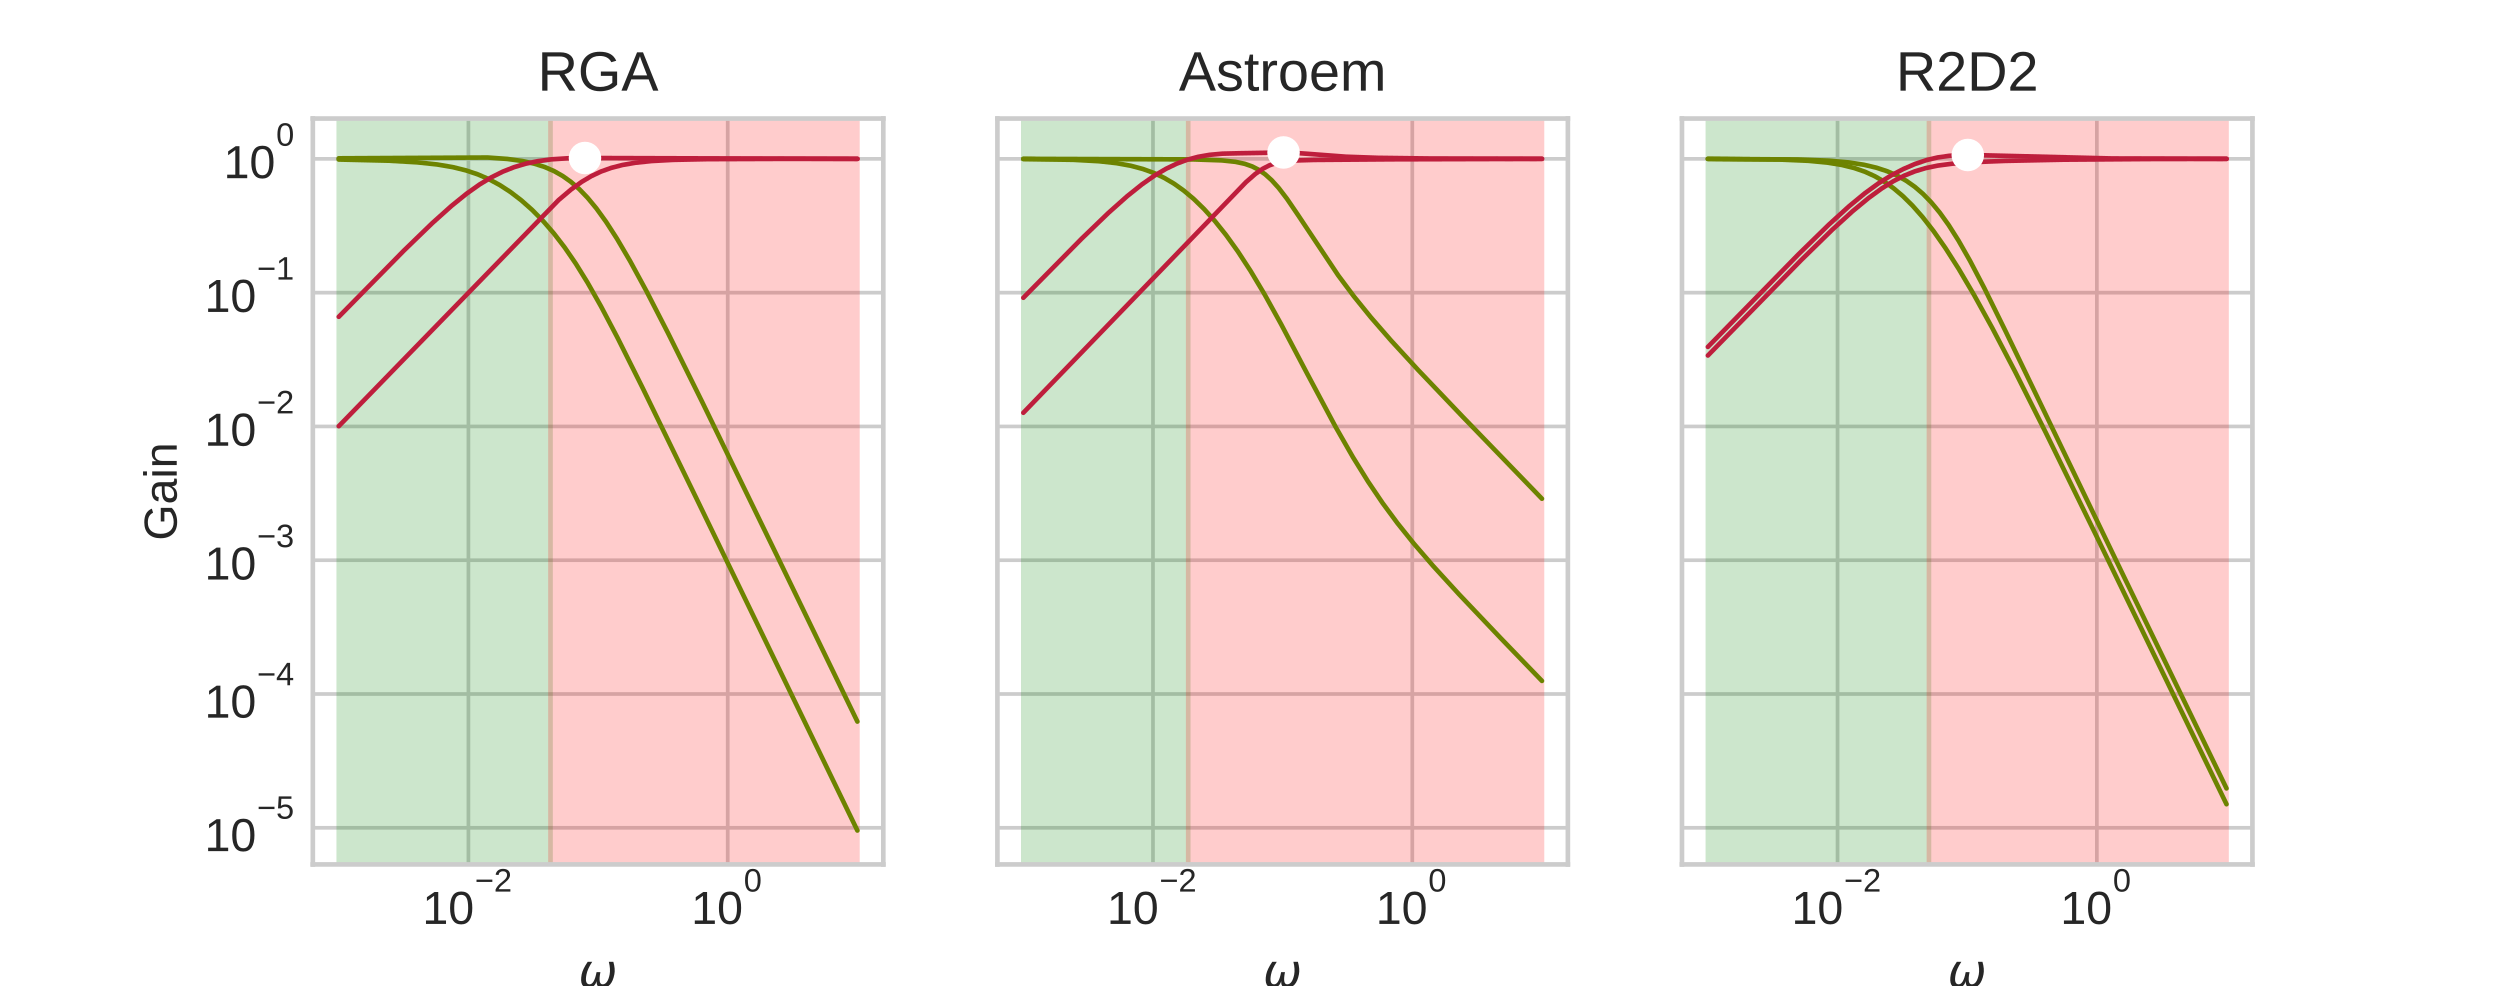
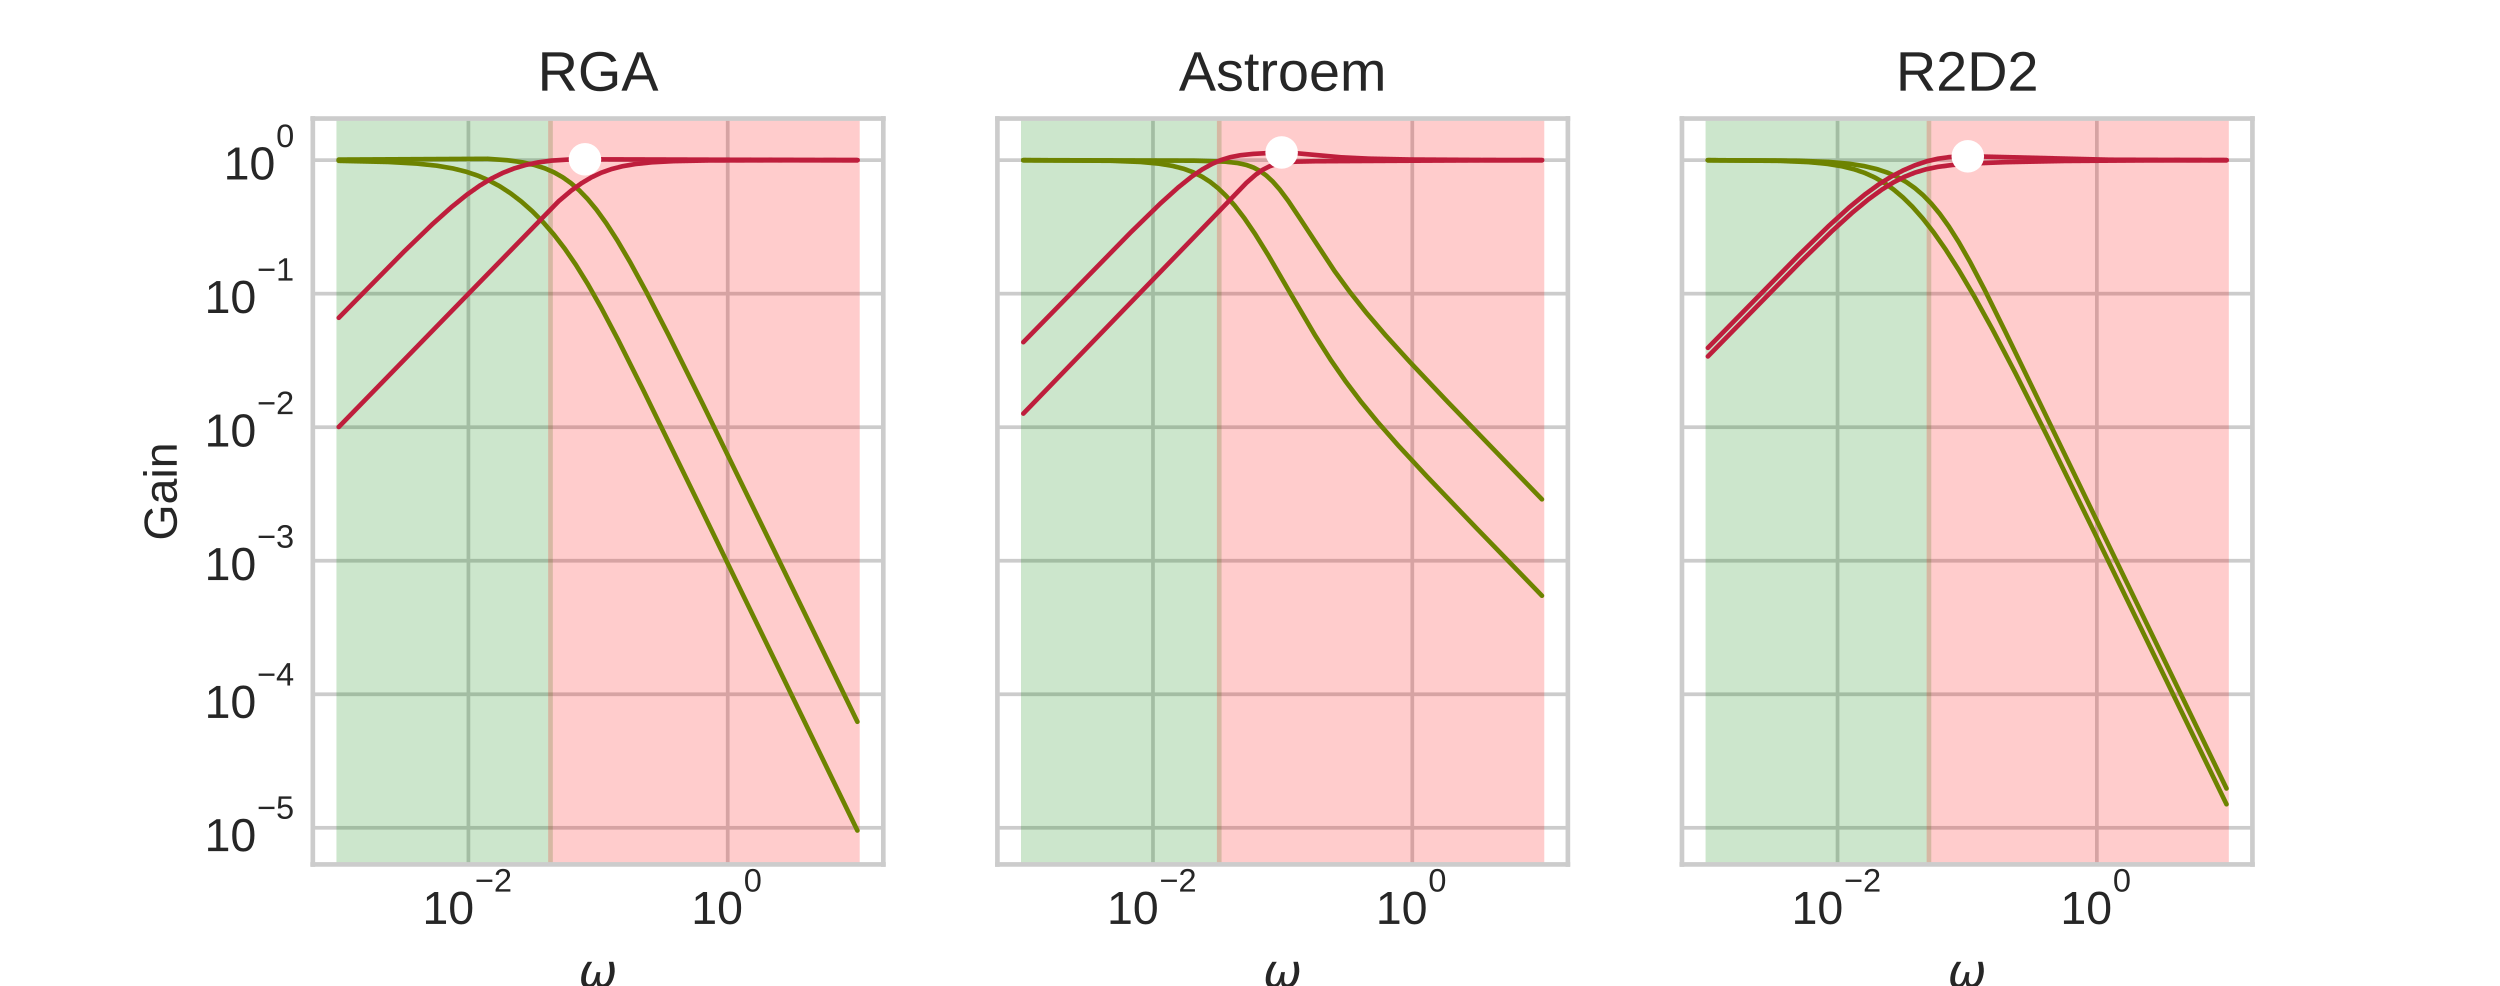
<svg xmlns="http://www.w3.org/2000/svg" xmlns:xlink="http://www.w3.org/1999/xlink" height="212pt" version="1.1" viewBox="0 0 538 212" width="538pt">
  <defs>
    <style type="text/css">
*{stroke-linecap:butt;stroke-linejoin:round;}
  </style>
  </defs>
  <g id="figure_1">
    <g id="patch_1">
      <path d="M 0 212.598  L 538.583 212.598  L 538.583 0  L 0 0  z " style="fill:#ffffff;" />
    </g>
    <g id="axes_1">
      <g id="patch_2">
        <path d="M 67.323 186.024  L 190.088 186.024  L 190.088 25.512  L 67.323 25.512  z " style="fill:#ffffff;" />
      </g>
      <g id="matplotlib.axis_1">
        <g id="xtick_1">
          <g id="line2d_1">
-             <path clip-path="url(#pa16ab7b405)" d="M 100.804 186.024  L 100.804 25.512  " style="fill:none;stroke:#cccccc;stroke-linecap:round;stroke-width:0.8;" />
+             <path clip-path="url(#p2abe4fe162)" d="M 100.804 186.024  L 100.804 25.512  " style="fill:none;stroke:#cccccc;stroke-linecap:round;stroke-width:0.8;" />
          </g>
          <g id="line2d_2" />
          <g id="text_1">
            <g style="fill:#262626;" transform="translate(90.90424 199.8361)">
              <text>
                <tspan style="font-family:Arial;font-size:10px;font-style:regular;font-weight:regular;" x="0 5.562" y="-0.999">10</tspan>
                <tspan style="font-family:Arial;font-size:7px;font-style:regular;font-weight:regular;" x="11.297 15.385" y="-7.969">−2</tspan>
              </text>
            </g>
          </g>
        </g>
        <g id="xtick_2">
          <g id="line2d_3">
-             <path clip-path="url(#pa16ab7b405)" d="M 156.607 186.024  L 156.607 25.512  " style="fill:none;stroke:#cccccc;stroke-linecap:round;stroke-width:0.8;" />
+             <path clip-path="url(#p2abe4fe162)" d="M 156.607 186.024  L 156.607 25.512  " style="fill:none;stroke:#cccccc;stroke-linecap:round;stroke-width:0.8;" />
          </g>
          <g id="line2d_4" />
          <g id="text_2">
            <g style="fill:#262626;" transform="translate(148.7566 199.8361)">
              <text>
                <tspan style="font-family:Arial;font-size:10px;font-style:regular;font-weight:regular;" x="0 5.562" y="-0.999">10</tspan>
                <tspan style="font-family:Arial;font-size:7px;font-style:regular;font-weight:regular;" x="11.297" y="-7.969">0</tspan>
              </text>
            </g>
          </g>
        </g>
        <g id="text_3">
          <g style="fill:#262626;" transform="translate(124.5054 212.9814)">
            <text>
              <tspan style="font-family:DejaVu Sans;font-size:10px;font-style:oblique;font-weight:oblique;" x="0" y="-0.531">ω</tspan>
            </text>
          </g>
        </g>
      </g>
      <g id="matplotlib.axis_2">
        <g id="ytick_1">
          <g id="line2d_5">
-             <path clip-path="url(#pa16ab7b405)" d="M 67.323 178.145  L 190.088 178.145  " style="fill:none;stroke:#cccccc;stroke-linecap:round;stroke-width:0.8;" />
+             <path clip-path="url(#p2abe4fe162)" d="M 67.323 178.146  L 190.088 178.146  " style="fill:none;stroke:#cccccc;stroke-linecap:round;stroke-width:0.8;" />
          </g>
          <g id="line2d_6" />
          <g id="text_4">
-             <g style="fill:#262626;" transform="translate(44.02284 183.2513)">
+             <g style="fill:#262626;" transform="translate(44.02284 183.2524)">
              <text>
                <tspan style="font-family:Arial;font-size:10px;font-style:regular;font-weight:regular;" x="0 5.562" y="-0.087">10</tspan>
                <tspan style="font-family:Arial;font-size:7px;font-style:regular;font-weight:regular;" x="11.297 15.385" y="-7.056">−5</tspan>
              </text>
            </g>
          </g>
        </g>
        <g id="ytick_2">
          <g id="line2d_7">
-             <path clip-path="url(#pa16ab7b405)" d="M 67.323 149.353  L 190.088 149.353  " style="fill:none;stroke:#cccccc;stroke-linecap:round;stroke-width:0.8;" />
+             <path clip-path="url(#p2abe4fe162)" d="M 67.323 149.41  L 190.088 149.41  " style="fill:none;stroke:#cccccc;stroke-linecap:round;stroke-width:0.8;" />
          </g>
          <g id="line2d_8" />
          <g id="text_5">
-             <g style="fill:#262626;" transform="translate(44.02284 154.4593)">
+             <g style="fill:#262626;" transform="translate(44.02284 154.5158)">
              <text>
                <tspan style="font-family:Arial;font-size:10px;font-style:regular;font-weight:regular;" x="0 5.562" y="-0.021">10</tspan>
                <tspan style="font-family:Arial;font-size:7px;font-style:regular;font-weight:regular;" x="11.297 15.385" y="-6.991">−4</tspan>
              </text>
            </g>
          </g>
        </g>
        <g id="ytick_3">
          <g id="line2d_9">
-             <path clip-path="url(#pa16ab7b405)" d="M 67.323 120.561  L 190.088 120.561  " style="fill:none;stroke:#cccccc;stroke-linecap:round;stroke-width:0.8;" />
+             <path clip-path="url(#p2abe4fe162)" d="M 67.323 120.673  L 190.088 120.673  " style="fill:none;stroke:#cccccc;stroke-linecap:round;stroke-width:0.8;" />
          </g>
          <g id="line2d_10" />
          <g id="text_6">
-             <g style="fill:#262626;" transform="translate(44.02284 125.7174)">
+             <g style="fill:#262626;" transform="translate(44.02284 125.8292)">
              <text>
                <tspan style="font-family:Arial;font-size:10px;font-style:regular;font-weight:regular;" x="0 5.562" y="-0.999">10</tspan>
                <tspan style="font-family:Arial;font-size:7px;font-style:regular;font-weight:regular;" x="11.297 15.385" y="-7.969">−3</tspan>
              </text>
            </g>
          </g>
        </g>
        <g id="ytick_4">
          <g id="line2d_11">
-             <path clip-path="url(#pa16ab7b405)" d="M 67.323 91.769  L 190.088 91.769  " style="fill:none;stroke:#cccccc;stroke-linecap:round;stroke-width:0.8;" />
+             <path clip-path="url(#p2abe4fe162)" d="M 67.323 91.936  L 190.088 91.936  " style="fill:none;stroke:#cccccc;stroke-linecap:round;stroke-width:0.8;" />
          </g>
          <g id="line2d_12" />
          <g id="text_7">
-             <g style="fill:#262626;" transform="translate(44.02284 96.92543)">
+             <g style="fill:#262626;" transform="translate(44.02284 97.09266)">
              <text>
                <tspan style="font-family:Arial;font-size:10px;font-style:regular;font-weight:regular;" x="0 5.562" y="-0.999">10</tspan>
                <tspan style="font-family:Arial;font-size:7px;font-style:regular;font-weight:regular;" x="11.297 15.385" y="-7.969">−2</tspan>
              </text>
            </g>
          </g>
        </g>
        <g id="ytick_5">
          <g id="line2d_13">
-             <path clip-path="url(#pa16ab7b405)" d="M 67.323 62.977  L 190.088 62.977  " style="fill:none;stroke:#cccccc;stroke-linecap:round;stroke-width:0.8;" />
+             <path clip-path="url(#p2abe4fe162)" d="M 67.323 63.2  L 190.088 63.2  " style="fill:none;stroke:#cccccc;stroke-linecap:round;stroke-width:0.8;" />
          </g>
          <g id="line2d_14" />
          <g id="text_8">
-             <g style="fill:#262626;" transform="translate(44.02284 68.13348)">
+             <g style="fill:#262626;" transform="translate(44.02284 68.35609)">
              <text>
                <tspan style="font-family:Arial;font-size:10px;font-style:regular;font-weight:regular;" x="0 5.562" y="-0.999">10</tspan>
                <tspan style="font-family:Arial;font-size:7px;font-style:regular;font-weight:regular;" x="11.297 15.385" y="-7.969">−1</tspan>
              </text>
            </g>
          </g>
        </g>
        <g id="ytick_6">
          <g id="line2d_15">
-             <path clip-path="url(#pa16ab7b405)" d="M 67.323 34.185  L 190.088 34.185  " style="fill:none;stroke:#cccccc;stroke-linecap:round;stroke-width:0.8;" />
+             <path clip-path="url(#p2abe4fe162)" d="M 67.323 34.463  L 190.088 34.463  " style="fill:none;stroke:#cccccc;stroke-linecap:round;stroke-width:0.8;" />
          </g>
          <g id="line2d_16" />
          <g id="text_9">
-             <g style="fill:#262626;" transform="translate(48.12284 39.34154)">
+             <g style="fill:#262626;" transform="translate(48.12284 39.61952)">
              <text>
                <tspan style="font-family:Arial;font-size:10px;font-style:regular;font-weight:regular;" x="0 5.562" y="-0.999">10</tspan>
                <tspan style="font-family:Arial;font-size:7px;font-style:regular;font-weight:regular;" x="11.297" y="-7.969">0</tspan>
              </text>
            </g>
          </g>
        </g>
        <g id="ytick_7">
          <g id="line2d_17" />
        </g>
        <g id="ytick_8">
          <g id="line2d_18" />
        </g>
        <g id="ytick_9">
          <g id="line2d_19" />
        </g>
        <g id="ytick_10">
          <g id="line2d_20" />
        </g>
        <g id="ytick_11">
          <g id="line2d_21" />
        </g>
        <g id="ytick_12">
          <g id="line2d_22" />
        </g>
        <g id="ytick_13">
          <g id="line2d_23" />
        </g>
        <g id="ytick_14">
          <g id="line2d_24" />
        </g>
        <g id="ytick_15">
          <g id="line2d_25" />
        </g>
        <g id="ytick_16">
          <g id="line2d_26" />
        </g>
        <g id="ytick_17">
          <g id="line2d_27" />
        </g>
        <g id="ytick_18">
          <g id="line2d_28" />
        </g>
        <g id="ytick_19">
          <g id="line2d_29" />
        </g>
        <g id="ytick_20">
          <g id="line2d_30" />
        </g>
        <g id="ytick_21">
          <g id="line2d_31" />
        </g>
        <g id="ytick_22">
          <g id="line2d_32" />
        </g>
        <g id="ytick_23">
          <g id="line2d_33" />
        </g>
        <g id="ytick_24">
          <g id="line2d_34" />
        </g>
        <g id="ytick_25">
          <g id="line2d_35" />
        </g>
        <g id="ytick_26">
          <g id="line2d_36" />
        </g>
        <g id="ytick_27">
          <g id="line2d_37" />
        </g>
        <g id="ytick_28">
          <g id="line2d_38" />
        </g>
        <g id="ytick_29">
          <g id="line2d_39" />
        </g>
        <g id="ytick_30">
          <g id="line2d_40" />
        </g>
        <g id="ytick_31">
          <g id="line2d_41" />
        </g>
        <g id="ytick_32">
          <g id="line2d_42" />
        </g>
        <g id="ytick_33">
          <g id="line2d_43" />
        </g>
        <g id="ytick_34">
          <g id="line2d_44" />
        </g>
        <g id="ytick_35">
          <g id="line2d_45" />
        </g>
        <g id="ytick_36">
          <g id="line2d_46" />
        </g>
        <g id="ytick_37">
          <g id="line2d_47" />
        </g>
        <g id="ytick_38">
          <g id="line2d_48" />
        </g>
        <g id="ytick_39">
          <g id="line2d_49" />
        </g>
        <g id="ytick_40">
          <g id="line2d_50" />
        </g>
        <g id="ytick_41">
          <g id="line2d_51" />
        </g>
        <g id="ytick_42">
          <g id="line2d_52" />
        </g>
        <g id="ytick_43">
          <g id="line2d_53" />
        </g>
        <g id="ytick_44">
          <g id="line2d_54" />
        </g>
        <g id="ytick_45">
          <g id="line2d_55" />
        </g>
        <g id="ytick_46">
          <g id="line2d_56" />
        </g>
        <g id="ytick_47">
          <g id="line2d_57" />
        </g>
        <g id="ytick_48">
          <g id="line2d_58" />
        </g>
        <g id="ytick_49">
          <g id="line2d_59" />
        </g>
        <g id="ytick_50">
          <g id="line2d_60" />
        </g>
        <g id="ytick_51">
          <g id="line2d_61" />
        </g>
        <g id="text_10">
          <text style="fill:#262626;font-family:Arial;font-size:10px;font-style:normal;font-weight:400;text-anchor:middle;" transform="rotate(-90, 38.03534, 105.7677)" x="38.035" y="105.768">Gain</text>
        </g>
      </g>
      <g id="patch_3">
-         <path clip-path="url(#pa16ab7b405)" d="M 72.903 186.024  L 72.903 25.512  L 118.465 25.512  L 118.465 186.024  z " style="fill:#008000;opacity:0.2;stroke:#008000;stroke-linejoin:miter;" />
+         <path clip-path="url(#p2abe4fe162)" d="M 72.903 186.024  L 72.903 25.512  L 118.465 25.512  L 118.465 186.024  z " style="fill:#008000;opacity:0.2;stroke:#008000;stroke-linejoin:miter;" />
      </g>
      <g id="patch_4">
-         <path clip-path="url(#pa16ab7b405)" d="M 118.465 186.024  L 118.465 25.512  L 184.508 25.512  L 184.508 186.024  z " style="fill:#ff0000;opacity:0.2;stroke:#ff0000;stroke-linejoin:miter;" />
+         <path clip-path="url(#p2abe4fe162)" d="M 118.465 186.024  L 118.465 25.512  L 184.508 25.512  L 184.508 186.024  z " style="fill:#ff0000;opacity:0.2;stroke:#ff0000;stroke-linejoin:miter;" />
      </g>
      <g id="line2d_62">
-         <path clip-path="url(#pa16ab7b405)" d="M 72.903 34.068  L 104.959 33.899  L 109.178 34.203  L 112.393 34.649  L 115.005 35.23  L 117.248 35.952  L 119.246 36.827  L 121.099 37.88  L 122.873 39.145  L 124.637 40.679  L 126.445 42.555  L 128.354 44.865  L 130.43 47.737  L 132.785 51.389  L 135.575 56.145  L 139.058 62.544  L 143.779 71.718  L 151.123 86.528  L 167.062 119.284  L 184.508 155.279  L 184.508 155.279  " style="fill:none;stroke:#6d8300;stroke-linecap:round;" />
+         <path clip-path="url(#p2abe4fe162)" d="M 72.903 34.346  L 104.97 34.178  L 109.189 34.482  L 112.404 34.928  L 115.016 35.509  L 117.259 36.231  L 119.257 37.105  L 121.11 38.158  L 122.885 39.422  L 124.648 40.955  L 126.456 42.829  L 128.365 45.137  L 130.452 48.022  L 132.818 51.688  L 135.62 56.46  L 139.125 62.894  L 143.868 72.1  L 151.28 87.023  L 167.52 120.341  L 184.508 155.324  L 184.508 155.324  " style="fill:none;stroke:#6d8300;stroke-linecap:round;" />
      </g>
      <g id="line2d_63">
-         <path clip-path="url(#pa16ab7b405)" d="M 72.903 34.329  L 83.54 34.578  L 89.724 34.932  L 94.054 35.392  L 97.436 35.968  L 100.294 36.676  L 102.85 37.536  L 105.238 38.574  L 107.549 39.822  L 109.848 41.317  L 112.181 43.103  L 114.536 45.19  L 116.88 47.567  L 119.201 50.241  L 121.523 53.258  L 123.9 56.719  L 126.445 60.827  L 129.336 65.933  L 132.93 72.759  L 138.198 83.291  L 149.851 107.213  L 184.508 178.728  L 184.508 178.728  " style="fill:none;stroke:#6d8300;stroke-linecap:round;" />
+         <path clip-path="url(#p2abe4fe162)" d="M 72.903 34.607  L 83.551 34.856  L 89.735 35.209  L 94.065 35.669  L 97.459 36.247  L 100.316 36.956  L 102.872 37.816  L 105.261 38.855  L 107.571 40.102  L 109.881 41.605  L 112.214 43.392  L 114.569 45.479  L 116.913 47.856  L 119.235 50.529  L 121.556 53.545  L 123.945 57.022  L 126.501 61.148  L 129.403 66.273  L 133.019 73.137  L 138.355 83.792  L 150.331 108.338  L 184.508 178.728  L 184.508 178.728  " style="fill:none;stroke:#6d8300;stroke-linecap:round;" />
      </g>
      <g id="line2d_64">
-         <path clip-path="url(#pa16ab7b405)" d="M 72.903 68.174  L 86.944 53.899  L 93.016 48.024  L 97.157 44.311  L 100.428 41.668  L 103.229 39.682  L 105.774 38.145  L 108.207 36.932  L 110.618 35.979  L 113.107 35.235  L 115.764 34.676  L 118.71 34.286  L 122.148 34.064  L 126.747 34.006  L 184.508 34.185  L 184.508 34.185  " style="fill:none;stroke:#be1e3c;stroke-linecap:round;" />
+         <path clip-path="url(#p2abe4fe162)" d="M 72.903 68.387  L 86.956 54.128  L 93.027 48.265  L 97.168 44.56  L 100.439 41.923  L 103.24 39.942  L 105.785 38.409  L 108.218 37.2  L 110.629 36.25  L 113.118 35.508  L 115.786 34.949  L 118.744 34.561  L 122.193 34.34  L 126.825 34.285  L 183.615 34.463  L 184.508 34.463  L 184.508 34.463  " style="fill:none;stroke:#be1e3c;stroke-linecap:round;" />
      </g>
      <g id="line2d_65">
-         <path clip-path="url(#pa16ab7b405)" d="M 72.903 91.715  L 120.217 43.045  L 122.885 40.788  L 125.162 39.145  L 127.271 37.891  L 129.358 36.907  L 131.546 36.124  L 133.946 35.505  L 136.736 35.022  L 140.196 34.658  L 144.884 34.403  L 152.228 34.25  L 168.279 34.19  L 184.508 34.186  L 184.508 34.186  " style="fill:none;stroke:#be1e3c;stroke-linecap:round;" />
+         <path clip-path="url(#p2abe4fe162)" d="M 72.903 91.882  L 120.217 43.306  L 122.885 41.053  L 125.162 39.413  L 127.282 38.156  L 129.381 37.171  L 131.568 36.392  L 133.979 35.774  L 136.781 35.292  L 140.263 34.93  L 144.985 34.677  L 152.407 34.526  L 168.815 34.468  L 184.508 34.464  L 184.508 34.464  " style="fill:none;stroke:#be1e3c;stroke-linecap:round;" />
      </g>
      <g id="line2d_66">
-         <path clip-path="url(#pa16ab7b405)" d="M 125.887 34.004  " style="fill:none;stroke:#ffffff;stroke-linecap:round;stroke-width:1.5;" />
+         <path clip-path="url(#p2abe4fe162)" d="M 125.887 34.282  " style="fill:none;stroke:#ffffff;stroke-linecap:round;stroke-width:1.5;" />
        <defs>
-           <path d="M 0 3  C 0.796 3 1.559 2.684 2.121 2.121  C 2.684 1.559 3 0.796 3 0  C 3 -0.796 2.684 -1.559 2.121 -2.121  C 1.559 -2.684 0.796 -3 0 -3  C -0.796 -3 -1.559 -2.684 -2.121 -2.121  C -2.684 -1.559 -3 -0.796 -3 0  C -3 0.796 -2.684 1.559 -2.121 2.121  C -1.559 2.684 -0.796 3 0 3  z " id="mffe2acaad6" style="stroke:#ffffff;" />
+           <path d="M 0 3  C 0.796 3 1.559 2.684 2.121 2.121  C 2.684 1.559 3 0.796 3 0  C 3 -0.796 2.684 -1.559 2.121 -2.121  C 1.559 -2.684 0.796 -3 0 -3  C -0.796 -3 -1.559 -2.684 -2.121 -2.121  C -2.684 -1.559 -3 -0.796 -3 0  C -3 0.796 -2.684 1.559 -2.121 2.121  C -1.559 2.684 -0.796 3 0 3  z " id="m78cb86e662" style="stroke:#ffffff;" />
        </defs>
-         <g clip-path="url(#pa16ab7b405)">
-           <use style="fill:#ffffff;stroke:#ffffff;" x="125.887" xlink:href="#mffe2acaad6" y="34.004" />
+         <g clip-path="url(#p2abe4fe162)">
+           <use style="fill:#ffffff;stroke:#ffffff;" x="125.887" xlink:href="#m78cb86e662" y="34.282" />
        </g>
      </g>
      <g id="patch_5">
        <path d="M 67.323 186.024  L 67.323 25.512  " style="fill:none;stroke:#cccccc;stroke-linecap:square;stroke-linejoin:miter;" />
      </g>
      <g id="patch_6">
        <path d="M 190.088 186.024  L 190.088 25.512  " style="fill:none;stroke:#cccccc;stroke-linecap:square;stroke-linejoin:miter;" />
      </g>
      <g id="patch_7">
        <path d="M 67.323 186.024  L 190.088 186.024  " style="fill:none;stroke:#cccccc;stroke-linecap:square;stroke-linejoin:miter;" />
      </g>
      <g id="patch_8">
        <path d="M 67.323 25.512  L 190.088 25.512  " style="fill:none;stroke:#cccccc;stroke-linecap:square;stroke-linejoin:miter;" />
      </g>
      <g id="text_11">
        <text style="fill:#262626;font-family:Arial;font-size:12px;font-style:normal;font-weight:400;text-anchor:middle;" transform="rotate(-0, 128.7054, 19.51181)" x="128.705" y="19.512">RGA</text>
      </g>
    </g>
    <g id="axes_2">
      <g id="patch_9">
        <path d="M 214.641 186.024  L 337.406 186.024  L 337.406 25.512  L 214.641 25.512  z " style="fill:#ffffff;" />
      </g>
      <g id="matplotlib.axis_3">
        <g id="xtick_3">
          <g id="line2d_67">
-             <path clip-path="url(#p2a6252d372)" d="M 248.122 186.024  L 248.122 25.512  " style="fill:none;stroke:#cccccc;stroke-linecap:round;stroke-width:0.8;" />
+             <path clip-path="url(#pefb1232a87)" d="M 248.122 186.024  L 248.122 25.512  " style="fill:none;stroke:#cccccc;stroke-linecap:round;stroke-width:0.8;" />
          </g>
          <g id="line2d_68" />
          <g id="text_12">
            <g style="fill:#262626;" transform="translate(238.2224 199.8361)">
              <text>
                <tspan style="font-family:Arial;font-size:10px;font-style:regular;font-weight:regular;" x="0 5.562" y="-0.999">10</tspan>
                <tspan style="font-family:Arial;font-size:7px;font-style:regular;font-weight:regular;" x="11.297 15.385" y="-7.969">−2</tspan>
              </text>
            </g>
          </g>
        </g>
        <g id="xtick_4">
          <g id="line2d_69">
-             <path clip-path="url(#p2a6252d372)" d="M 303.925 186.024  L 303.925 25.512  " style="fill:none;stroke:#cccccc;stroke-linecap:round;stroke-width:0.8;" />
+             <path clip-path="url(#pefb1232a87)" d="M 303.925 186.024  L 303.925 25.512  " style="fill:none;stroke:#cccccc;stroke-linecap:round;stroke-width:0.8;" />
          </g>
          <g id="line2d_70" />
          <g id="text_13">
            <g style="fill:#262626;" transform="translate(296.0748 199.8361)">
              <text>
                <tspan style="font-family:Arial;font-size:10px;font-style:regular;font-weight:regular;" x="0 5.562" y="-0.999">10</tspan>
                <tspan style="font-family:Arial;font-size:7px;font-style:regular;font-weight:regular;" x="11.297" y="-7.969">0</tspan>
              </text>
            </g>
          </g>
        </g>
        <g id="text_14">
          <g style="fill:#262626;" transform="translate(271.8236 212.9814)">
            <text>
              <tspan style="font-family:DejaVu Sans;font-size:10px;font-style:oblique;font-weight:oblique;" x="0" y="-0.531">ω</tspan>
            </text>
          </g>
        </g>
      </g>
      <g id="matplotlib.axis_4">
        <g id="ytick_52">
          <g id="line2d_71">
-             <path clip-path="url(#p2a6252d372)" d="M 214.641 178.145  L 337.406 178.145  " style="fill:none;stroke:#cccccc;stroke-linecap:round;stroke-width:0.8;" />
+             <path clip-path="url(#pefb1232a87)" d="M 214.641 178.146  L 337.406 178.146  " style="fill:none;stroke:#cccccc;stroke-linecap:round;stroke-width:0.8;" />
          </g>
          <g id="line2d_72" />
        </g>
        <g id="ytick_53">
          <g id="line2d_73">
-             <path clip-path="url(#p2a6252d372)" d="M 214.641 149.353  L 337.406 149.353  " style="fill:none;stroke:#cccccc;stroke-linecap:round;stroke-width:0.8;" />
+             <path clip-path="url(#pefb1232a87)" d="M 214.641 149.41  L 337.406 149.41  " style="fill:none;stroke:#cccccc;stroke-linecap:round;stroke-width:0.8;" />
          </g>
          <g id="line2d_74" />
        </g>
        <g id="ytick_54">
          <g id="line2d_75">
-             <path clip-path="url(#p2a6252d372)" d="M 214.641 120.561  L 337.406 120.561  " style="fill:none;stroke:#cccccc;stroke-linecap:round;stroke-width:0.8;" />
+             <path clip-path="url(#pefb1232a87)" d="M 214.641 120.673  L 337.406 120.673  " style="fill:none;stroke:#cccccc;stroke-linecap:round;stroke-width:0.8;" />
          </g>
          <g id="line2d_76" />
        </g>
        <g id="ytick_55">
          <g id="line2d_77">
-             <path clip-path="url(#p2a6252d372)" d="M 214.641 91.769  L 337.406 91.769  " style="fill:none;stroke:#cccccc;stroke-linecap:round;stroke-width:0.8;" />
+             <path clip-path="url(#pefb1232a87)" d="M 214.641 91.936  L 337.406 91.936  " style="fill:none;stroke:#cccccc;stroke-linecap:round;stroke-width:0.8;" />
          </g>
          <g id="line2d_78" />
        </g>
        <g id="ytick_56">
          <g id="line2d_79">
-             <path clip-path="url(#p2a6252d372)" d="M 214.641 62.977  L 337.406 62.977  " style="fill:none;stroke:#cccccc;stroke-linecap:round;stroke-width:0.8;" />
+             <path clip-path="url(#pefb1232a87)" d="M 214.641 63.2  L 337.406 63.2  " style="fill:none;stroke:#cccccc;stroke-linecap:round;stroke-width:0.8;" />
          </g>
          <g id="line2d_80" />
        </g>
        <g id="ytick_57">
          <g id="line2d_81">
-             <path clip-path="url(#p2a6252d372)" d="M 214.641 34.185  L 337.406 34.185  " style="fill:none;stroke:#cccccc;stroke-linecap:round;stroke-width:0.8;" />
+             <path clip-path="url(#pefb1232a87)" d="M 214.641 34.463  L 337.406 34.463  " style="fill:none;stroke:#cccccc;stroke-linecap:round;stroke-width:0.8;" />
          </g>
          <g id="line2d_82" />
        </g>
        <g id="ytick_58">
          <g id="line2d_83" />
        </g>
        <g id="ytick_59">
          <g id="line2d_84" />
        </g>
        <g id="ytick_60">
          <g id="line2d_85" />
        </g>
        <g id="ytick_61">
          <g id="line2d_86" />
        </g>
        <g id="ytick_62">
          <g id="line2d_87" />
        </g>
        <g id="ytick_63">
          <g id="line2d_88" />
        </g>
        <g id="ytick_64">
          <g id="line2d_89" />
        </g>
        <g id="ytick_65">
          <g id="line2d_90" />
        </g>
        <g id="ytick_66">
          <g id="line2d_91" />
        </g>
        <g id="ytick_67">
          <g id="line2d_92" />
        </g>
        <g id="ytick_68">
          <g id="line2d_93" />
        </g>
        <g id="ytick_69">
          <g id="line2d_94" />
        </g>
        <g id="ytick_70">
          <g id="line2d_95" />
        </g>
        <g id="ytick_71">
          <g id="line2d_96" />
        </g>
        <g id="ytick_72">
          <g id="line2d_97" />
        </g>
        <g id="ytick_73">
          <g id="line2d_98" />
        </g>
        <g id="ytick_74">
          <g id="line2d_99" />
        </g>
        <g id="ytick_75">
          <g id="line2d_100" />
        </g>
        <g id="ytick_76">
          <g id="line2d_101" />
        </g>
        <g id="ytick_77">
          <g id="line2d_102" />
        </g>
        <g id="ytick_78">
          <g id="line2d_103" />
        </g>
        <g id="ytick_79">
          <g id="line2d_104" />
        </g>
        <g id="ytick_80">
          <g id="line2d_105" />
        </g>
        <g id="ytick_81">
          <g id="line2d_106" />
        </g>
        <g id="ytick_82">
          <g id="line2d_107" />
        </g>
        <g id="ytick_83">
          <g id="line2d_108" />
        </g>
        <g id="ytick_84">
          <g id="line2d_109" />
        </g>
        <g id="ytick_85">
          <g id="line2d_110" />
        </g>
        <g id="ytick_86">
          <g id="line2d_111" />
        </g>
        <g id="ytick_87">
          <g id="line2d_112" />
        </g>
        <g id="ytick_88">
          <g id="line2d_113" />
        </g>
        <g id="ytick_89">
          <g id="line2d_114" />
        </g>
        <g id="ytick_90">
          <g id="line2d_115" />
        </g>
        <g id="ytick_91">
          <g id="line2d_116" />
        </g>
        <g id="ytick_92">
          <g id="line2d_117" />
        </g>
        <g id="ytick_93">
          <g id="line2d_118" />
        </g>
        <g id="ytick_94">
          <g id="line2d_119" />
        </g>
        <g id="ytick_95">
          <g id="line2d_120" />
        </g>
        <g id="ytick_96">
          <g id="line2d_121" />
        </g>
        <g id="ytick_97">
          <g id="line2d_122" />
        </g>
        <g id="ytick_98">
          <g id="line2d_123" />
        </g>
        <g id="ytick_99">
          <g id="line2d_124" />
        </g>
        <g id="ytick_100">
          <g id="line2d_125" />
        </g>
        <g id="ytick_101">
          <g id="line2d_126" />
        </g>
        <g id="ytick_102">
          <g id="line2d_127" />
        </g>
      </g>
      <g id="patch_10">
-         <path clip-path="url(#p2a6252d372)" d="M 220.221 186.024  L 220.221 25.512  L 255.704 25.512  L 255.704 186.024  z " style="fill:#008000;opacity:0.2;stroke:#008000;stroke-linejoin:miter;" />
+         <path clip-path="url(#pefb1232a87)" d="M 220.221 186.024  L 220.221 25.512  L 262.379 25.512  L 262.379 186.024  z " style="fill:#008000;opacity:0.2;stroke:#008000;stroke-linejoin:miter;" />
      </g>
      <g id="patch_11">
-         <path clip-path="url(#p2a6252d372)" d="M 255.704 186.024  L 255.704 25.512  L 331.826 25.512  L 331.826 186.024  z " style="fill:#ff0000;opacity:0.2;stroke:#ff0000;stroke-linejoin:miter;" />
+         <path clip-path="url(#pefb1232a87)" d="M 262.379 186.024  L 262.379 25.512  L 331.826 25.512  L 331.826 186.024  z " style="fill:#ff0000;opacity:0.2;stroke:#ff0000;stroke-linejoin:miter;" />
      </g>
      <g id="line2d_128">
-         <path clip-path="url(#p2a6252d372)" d="M 220.221 34.186  L 256.586 34.299  L 262.948 34.518  L 265.872 34.827  L 267.87 35.254  L 269.477 35.82  L 270.906 36.559  L 272.268 37.516  L 273.663 38.776  L 275.181 40.461  L 276.967 42.793  L 279.411 46.386  L 287.983 59.265  L 291.376 63.803  L 295.026 68.307  L 299.357 73.285  L 305.183 79.623  L 314.849 89.764  L 331.826 107.324  L 331.826 107.324  " style="fill:none;stroke:#6d8300;stroke-linecap:round;" />
+         <path clip-path="url(#pefb1232a87)" d="M 220.221 34.464  L 256.965 34.577  L 263.562 34.787  L 266.33 35.084  L 268.238 35.505  L 269.79 36.07  L 271.174 36.81  L 272.513 37.782  L 273.886 39.06  L 275.393 40.777  L 277.201 43.193  L 279.768 47.036  L 287.18 58.308  L 290.528 62.889  L 294.044 67.318  L 298.118 72.082  L 303.386 77.882  L 311.49 86.436  L 330.174 105.753  L 331.826 107.455  L 331.826 107.455  " style="fill:none;stroke:#6d8300;stroke-linecap:round;" />
      </g>
      <g id="line2d_129">
-         <path clip-path="url(#p2a6252d372)" d="M 220.221 34.221  L 231.003 34.396  L 236.473 34.695  L 240.301 35.118  L 243.348 35.672  L 245.96 36.37  L 248.304 37.224  L 250.503 38.262  L 252.635 39.515  L 254.755 41.023  L 256.898 42.823  L 259.108 44.974  L 261.419 47.538  L 263.841 50.565  L 266.397 54.123  L 269.131 58.319  L 272.134 63.346  L 275.694 69.765  L 281.331 80.462  L 287.403 91.835  L 291.142 98.368  L 294.401 103.625  L 297.526 108.248  L 300.73 112.587  L 304.246 116.969  L 308.431 121.818  L 314.001 127.909  L 322.964 137.341  L 331.826 146.529  L 331.826 146.529  " style="fill:none;stroke:#6d8300;stroke-linecap:round;" />
+         <path clip-path="url(#pefb1232a87)" d="M 220.221 34.469  L 239.107 34.599  L 245.424 34.852  L 249.409 35.223  L 252.355 35.711  L 254.744 36.328  L 256.798 37.085  L 258.651 38.005  L 260.403 39.125  L 262.122 40.491  L 263.874 42.175  L 265.727 44.272  L 267.758 46.92  L 270.08 50.327  L 272.937 54.938  L 277.436 62.683  L 282.972 72.108  L 286.387 77.475  L 289.568 82.064  L 292.85 86.406  L 296.5 90.858  L 300.942 95.913  L 307.07 102.525  L 317.718 113.639  L 331.826 128.198  L 331.826 128.198  " style="fill:none;stroke:#6d8300;stroke-linecap:round;" />
      </g>
      <g id="line2d_130">
-         <path clip-path="url(#p2a6252d372)" d="M 220.221 64.08  L 232.745 51.386  L 238.571 45.777  L 242.589 42.203  L 245.77 39.66  L 248.482 37.768  L 250.938 36.321  L 253.248 35.213  L 255.514 34.37  L 257.825 33.749  L 260.28 33.321  L 263.059 33.069  L 266.698 32.979  L 274.5 32.841  L 277.77 32.839  L 281.364 33.094  L 289.613 33.719  L 296.511 33.964  L 307.695 34.111  L 331.826 34.176  L 331.826 34.176  " style="fill:none;stroke:#be1e3c;stroke-linecap:round;" />
+         <path clip-path="url(#pefb1232a87)" d="M 220.221 73.637  L 243.326 50.014  L 249.677 43.821  L 253.572 40.314  L 256.441 38.017  L 258.785 36.414  L 260.861 35.258  L 262.814 34.421  L 264.778 33.822  L 266.921 33.407  L 269.667 33.119  L 275.147 32.814  L 277.882 32.873  L 281.543 33.209  L 288.553 33.849  L 294.624 34.144  L 303.565 34.333  L 320.731 34.435  L 331.826 34.452  L 331.826 34.452  " style="fill:none;stroke:#be1e3c;stroke-linecap:round;" />
      </g>
      <g id="line2d_131">
-         <path clip-path="url(#p2a6252d372)" d="M 220.221 88.825  L 262.758 44.772  L 268.104 39.228  L 270.147 37.434  L 271.743 36.317  L 273.172 35.582  L 274.623 35.085  L 276.308 34.752  L 278.63 34.54  L 282.793 34.417  L 299.547 34.285  L 331.826 34.194  L 331.826 34.194  " style="fill:none;stroke:#be1e3c;stroke-linecap:round;" />
+         <path clip-path="url(#pefb1232a87)" d="M 220.221 88.998  L 262.881 44.903  L 268.238 39.334  L 270.225 37.594  L 271.788 36.509  L 273.205 35.791  L 274.656 35.307  L 276.342 34.988  L 278.663 34.794  L 282.916 34.699  L 319.76 34.491  L 331.826 34.474  L 331.826 34.474  " style="fill:none;stroke:#be1e3c;stroke-linecap:round;" />
      </g>
      <g id="line2d_132">
-         <path clip-path="url(#p2a6252d372)" d="M 276.219 32.808  " style="fill:none;stroke:#ffffff;stroke-linecap:round;stroke-width:1.5;" />
-         <g clip-path="url(#p2a6252d372)">
-           <use style="fill:#ffffff;stroke:#ffffff;" x="276.219" xlink:href="#mffe2acaad6" y="32.808" />
+         <path clip-path="url(#pefb1232a87)" d="M 275.806 32.808  " style="fill:none;stroke:#ffffff;stroke-linecap:round;stroke-width:1.5;" />
+         <g clip-path="url(#pefb1232a87)">
+           <use style="fill:#ffffff;stroke:#ffffff;" x="275.806" xlink:href="#m78cb86e662" y="32.808" />
        </g>
      </g>
      <g id="patch_12">
        <path d="M 214.641 186.024  L 214.641 25.512  " style="fill:none;stroke:#cccccc;stroke-linecap:square;stroke-linejoin:miter;" />
      </g>
      <g id="patch_13">
        <path d="M 337.406 186.024  L 337.406 25.512  " style="fill:none;stroke:#cccccc;stroke-linecap:square;stroke-linejoin:miter;" />
      </g>
      <g id="patch_14">
        <path d="M 214.641 186.024  L 337.406 186.024  " style="fill:none;stroke:#cccccc;stroke-linecap:square;stroke-linejoin:miter;" />
      </g>
      <g id="patch_15">
        <path d="M 214.641 25.512  L 337.406 25.512  " style="fill:none;stroke:#cccccc;stroke-linecap:square;stroke-linejoin:miter;" />
      </g>
      <g id="text_15">
        <text style="fill:#262626;font-family:Arial;font-size:12px;font-style:normal;font-weight:400;text-anchor:middle;" transform="rotate(-0, 276.0236, 19.51181)" x="276.024" y="19.512">Astroem</text>
      </g>
    </g>
    <g id="axes_3">
      <g id="patch_16">
        <path d="M 361.959 186.024  L 484.724 186.024  L 484.724 25.512  L 361.959 25.512  z " style="fill:#ffffff;" />
      </g>
      <g id="matplotlib.axis_5">
        <g id="xtick_5">
          <g id="line2d_133">
-             <path clip-path="url(#p7a441f6c21)" d="M 395.441 186.024  L 395.441 25.512  " style="fill:none;stroke:#cccccc;stroke-linecap:round;stroke-width:0.8;" />
+             <path clip-path="url(#p144f462e43)" d="M 395.441 186.024  L 395.441 25.512  " style="fill:none;stroke:#cccccc;stroke-linecap:round;stroke-width:0.8;" />
          </g>
          <g id="line2d_134" />
          <g id="text_16">
            <g style="fill:#262626;" transform="translate(385.5407 199.8361)">
              <text>
                <tspan style="font-family:Arial;font-size:10px;font-style:regular;font-weight:regular;" x="0 5.562" y="-0.999">10</tspan>
                <tspan style="font-family:Arial;font-size:7px;font-style:regular;font-weight:regular;" x="11.297 15.385" y="-7.969">−2</tspan>
              </text>
            </g>
          </g>
        </g>
        <g id="xtick_6">
          <g id="line2d_135">
-             <path clip-path="url(#p7a441f6c21)" d="M 451.243 186.024  L 451.243 25.512  " style="fill:none;stroke:#cccccc;stroke-linecap:round;stroke-width:0.8;" />
+             <path clip-path="url(#p144f462e43)" d="M 451.243 186.024  L 451.243 25.512  " style="fill:none;stroke:#cccccc;stroke-linecap:round;stroke-width:0.8;" />
          </g>
          <g id="line2d_136" />
          <g id="text_17">
            <g style="fill:#262626;" transform="translate(443.393 199.8361)">
              <text>
                <tspan style="font-family:Arial;font-size:10px;font-style:regular;font-weight:regular;" x="0 5.562" y="-0.999">10</tspan>
                <tspan style="font-family:Arial;font-size:7px;font-style:regular;font-weight:regular;" x="11.297" y="-7.969">0</tspan>
              </text>
            </g>
          </g>
        </g>
        <g id="text_18">
          <g style="fill:#262626;" transform="translate(419.1418 212.9814)">
            <text>
              <tspan style="font-family:DejaVu Sans;font-size:10px;font-style:oblique;font-weight:oblique;" x="0" y="-0.531">ω</tspan>
            </text>
          </g>
        </g>
      </g>
      <g id="matplotlib.axis_6">
        <g id="ytick_103">
          <g id="line2d_137">
-             <path clip-path="url(#p7a441f6c21)" d="M 361.959 178.145  L 484.724 178.145  " style="fill:none;stroke:#cccccc;stroke-linecap:round;stroke-width:0.8;" />
+             <path clip-path="url(#p144f462e43)" d="M 361.959 178.146  L 484.724 178.146  " style="fill:none;stroke:#cccccc;stroke-linecap:round;stroke-width:0.8;" />
          </g>
          <g id="line2d_138" />
        </g>
        <g id="ytick_104">
          <g id="line2d_139">
-             <path clip-path="url(#p7a441f6c21)" d="M 361.959 149.353  L 484.724 149.353  " style="fill:none;stroke:#cccccc;stroke-linecap:round;stroke-width:0.8;" />
+             <path clip-path="url(#p144f462e43)" d="M 361.959 149.41  L 484.724 149.41  " style="fill:none;stroke:#cccccc;stroke-linecap:round;stroke-width:0.8;" />
          </g>
          <g id="line2d_140" />
        </g>
        <g id="ytick_105">
          <g id="line2d_141">
-             <path clip-path="url(#p7a441f6c21)" d="M 361.959 120.561  L 484.724 120.561  " style="fill:none;stroke:#cccccc;stroke-linecap:round;stroke-width:0.8;" />
+             <path clip-path="url(#p144f462e43)" d="M 361.959 120.673  L 484.724 120.673  " style="fill:none;stroke:#cccccc;stroke-linecap:round;stroke-width:0.8;" />
          </g>
          <g id="line2d_142" />
        </g>
        <g id="ytick_106">
          <g id="line2d_143">
-             <path clip-path="url(#p7a441f6c21)" d="M 361.959 91.769  L 484.724 91.769  " style="fill:none;stroke:#cccccc;stroke-linecap:round;stroke-width:0.8;" />
+             <path clip-path="url(#p144f462e43)" d="M 361.959 91.936  L 484.724 91.936  " style="fill:none;stroke:#cccccc;stroke-linecap:round;stroke-width:0.8;" />
          </g>
          <g id="line2d_144" />
        </g>
        <g id="ytick_107">
          <g id="line2d_145">
-             <path clip-path="url(#p7a441f6c21)" d="M 361.959 62.977  L 484.724 62.977  " style="fill:none;stroke:#cccccc;stroke-linecap:round;stroke-width:0.8;" />
+             <path clip-path="url(#p144f462e43)" d="M 361.959 63.2  L 484.724 63.2  " style="fill:none;stroke:#cccccc;stroke-linecap:round;stroke-width:0.8;" />
          </g>
          <g id="line2d_146" />
        </g>
        <g id="ytick_108">
          <g id="line2d_147">
-             <path clip-path="url(#p7a441f6c21)" d="M 361.959 34.185  L 484.724 34.185  " style="fill:none;stroke:#cccccc;stroke-linecap:round;stroke-width:0.8;" />
+             <path clip-path="url(#p144f462e43)" d="M 361.959 34.463  L 484.724 34.463  " style="fill:none;stroke:#cccccc;stroke-linecap:round;stroke-width:0.8;" />
          </g>
          <g id="line2d_148" />
        </g>
        <g id="ytick_109">
          <g id="line2d_149" />
        </g>
        <g id="ytick_110">
          <g id="line2d_150" />
        </g>
        <g id="ytick_111">
          <g id="line2d_151" />
        </g>
        <g id="ytick_112">
          <g id="line2d_152" />
        </g>
        <g id="ytick_113">
          <g id="line2d_153" />
        </g>
        <g id="ytick_114">
          <g id="line2d_154" />
        </g>
        <g id="ytick_115">
          <g id="line2d_155" />
        </g>
        <g id="ytick_116">
          <g id="line2d_156" />
        </g>
        <g id="ytick_117">
          <g id="line2d_157" />
        </g>
        <g id="ytick_118">
          <g id="line2d_158" />
        </g>
        <g id="ytick_119">
          <g id="line2d_159" />
        </g>
        <g id="ytick_120">
          <g id="line2d_160" />
        </g>
        <g id="ytick_121">
          <g id="line2d_161" />
        </g>
        <g id="ytick_122">
          <g id="line2d_162" />
        </g>
        <g id="ytick_123">
          <g id="line2d_163" />
        </g>
        <g id="ytick_124">
          <g id="line2d_164" />
        </g>
        <g id="ytick_125">
          <g id="line2d_165" />
        </g>
        <g id="ytick_126">
          <g id="line2d_166" />
        </g>
        <g id="ytick_127">
          <g id="line2d_167" />
        </g>
        <g id="ytick_128">
          <g id="line2d_168" />
        </g>
        <g id="ytick_129">
          <g id="line2d_169" />
        </g>
        <g id="ytick_130">
          <g id="line2d_170" />
        </g>
        <g id="ytick_131">
          <g id="line2d_171" />
        </g>
        <g id="ytick_132">
          <g id="line2d_172" />
        </g>
        <g id="ytick_133">
          <g id="line2d_173" />
        </g>
        <g id="ytick_134">
          <g id="line2d_174" />
        </g>
        <g id="ytick_135">
          <g id="line2d_175" />
        </g>
        <g id="ytick_136">
          <g id="line2d_176" />
        </g>
        <g id="ytick_137">
          <g id="line2d_177" />
        </g>
        <g id="ytick_138">
          <g id="line2d_178" />
        </g>
        <g id="ytick_139">
          <g id="line2d_179" />
        </g>
        <g id="ytick_140">
          <g id="line2d_180" />
        </g>
        <g id="ytick_141">
          <g id="line2d_181" />
        </g>
        <g id="ytick_142">
          <g id="line2d_182" />
        </g>
        <g id="ytick_143">
          <g id="line2d_183" />
        </g>
        <g id="ytick_144">
          <g id="line2d_184" />
        </g>
        <g id="ytick_145">
          <g id="line2d_185" />
        </g>
        <g id="ytick_146">
          <g id="line2d_186" />
        </g>
        <g id="ytick_147">
          <g id="line2d_187" />
        </g>
        <g id="ytick_148">
          <g id="line2d_188" />
        </g>
        <g id="ytick_149">
          <g id="line2d_189" />
        </g>
        <g id="ytick_150">
          <g id="line2d_190" />
        </g>
        <g id="ytick_151">
          <g id="line2d_191" />
        </g>
        <g id="ytick_152">
          <g id="line2d_192" />
        </g>
        <g id="ytick_153">
          <g id="line2d_193" />
        </g>
      </g>
      <g id="patch_17">
-         <path clip-path="url(#p7a441f6c21)" d="M 367.539 186.024  L 367.539 25.512  L 415.11 25.512  L 415.11 186.024  z " style="fill:#008000;opacity:0.2;stroke:#008000;stroke-linejoin:miter;" />
+         <path clip-path="url(#p144f462e43)" d="M 367.539 186.024  L 367.539 25.512  L 415.11 25.512  L 415.11 186.024  z " style="fill:#008000;opacity:0.2;stroke:#008000;stroke-linejoin:miter;" />
      </g>
      <g id="patch_18">
-         <path clip-path="url(#p7a441f6c21)" d="M 415.11 186.024  L 415.11 25.512  L 479.144 25.512  L 479.144 186.024  z " style="fill:#ff0000;opacity:0.2;stroke:#ff0000;stroke-linejoin:miter;" />
+         <path clip-path="url(#p144f462e43)" d="M 415.11 186.024  L 415.11 25.512  L 479.144 25.512  L 479.144 186.024  z " style="fill:#ff0000;opacity:0.2;stroke:#ff0000;stroke-linejoin:miter;" />
      </g>
      <g id="line2d_194">
-         <path clip-path="url(#p7a441f6c21)" d="M 367.539 34.191  L 386.994 34.319  L 393.568 34.574  L 397.843 34.952  L 401.114 35.457  L 403.815 36.093  L 406.17 36.873  L 408.279 37.804  L 410.221 38.903  L 412.052 40.195  L 413.827 41.72  L 415.601 43.543  L 417.421 45.739  L 419.352 48.43  L 421.472 51.78  L 423.939 56.111  L 427.031 62.019  L 431.596 71.273  L 456.832 123.609  L 479.144 169.667  L 479.144 169.667  " style="fill:none;stroke:#6d8300;stroke-linecap:round;" />
+         <path clip-path="url(#p144f462e43)" d="M 367.539 34.469  L 387.005 34.597  L 393.579 34.852  L 397.854 35.23  L 401.125 35.735  L 403.837 36.374  L 406.181 37.15  L 408.29 38.081  L 410.233 39.179  L 412.074 40.478  L 413.849 42.004  L 415.624 43.828  L 417.443 46.024  L 419.374 48.713  L 421.506 52.08  L 423.972 56.409  L 427.075 62.331  L 431.663 71.618  L 479.144 169.685  L 479.144 169.685  " style="fill:none;stroke:#6d8300;stroke-linecap:round;" />
      </g>
      <g id="line2d_195">
-         <path clip-path="url(#p7a441f6c21)" d="M 367.539 34.197  L 382.998 34.339  L 389.171 34.606  L 393.256 34.995  L 396.403 35.511  L 399.026 36.161  L 401.337 36.959  L 403.469 37.93  L 405.5 39.101  L 407.487 40.505  L 409.496 42.201  L 411.572 44.251  L 413.748 46.72  L 416.081 49.709  L 418.637 53.356  L 421.495 57.835  L 424.787 63.425  L 428.738 70.589  L 433.683 80.039  L 440.291 93.179  L 451.039 115.115  L 479.144 173.066  L 479.144 173.066  " style="fill:none;stroke:#6d8300;stroke-linecap:round;" />
+         <path clip-path="url(#p144f462e43)" d="M 367.539 34.475  L 383.009 34.617  L 389.182 34.884  L 393.267 35.273  L 396.414 35.788  L 399.037 36.438  L 401.348 37.236  L 403.48 38.207  L 405.511 39.377  L 407.498 40.78  L 409.507 42.474  L 411.583 44.522  L 413.771 47.001  L 416.115 50.002  L 418.671 53.647  L 421.528 58.122  L 424.832 63.725  L 428.794 70.901  L 433.75 80.359  L 440.38 93.523  L 451.218 115.604  L 479.144 173.076  L 479.144 173.076  " style="fill:none;stroke:#6d8300;stroke-linecap:round;" />
      </g>
      <g id="line2d_196">
-         <path clip-path="url(#p7a441f6c21)" d="M 367.539 74.651  L 386.983 54.771  L 393.579 48.328  L 397.921 44.382  L 401.314 41.589  L 404.228 39.471  L 406.929 37.778  L 409.563 36.387  L 412.141 35.274  L 414.608 34.448  L 416.996 33.882  L 419.441 33.533  L 422.198 33.37  L 425.859 33.393  L 454.611 34.103  L 479.144 34.175  L 479.144 34.175  " style="fill:none;stroke:#be1e3c;stroke-linecap:round;" />
+         <path clip-path="url(#p144f462e43)" d="M 367.539 74.851  L 386.983 55.01  L 393.579 48.579  L 397.921 44.64  L 401.314 41.852  L 404.239 39.731  L 406.94 38.042  L 409.574 36.656  L 412.152 35.546  L 414.619 34.723  L 417.008 34.158  L 419.463 33.81  L 422.231 33.648  L 425.915 33.674  L 454.042 34.377  L 479.144 34.453  L 479.144 34.453  " style="fill:none;stroke:#be1e3c;stroke-linecap:round;" />
      </g>
      <g id="line2d_197">
-         <path clip-path="url(#p7a441f6c21)" d="M 367.539 76.504  L 387.575 56.012  L 394.26 49.476  L 398.669 45.461  L 402.085 42.641  L 404.953 40.552  L 407.476 38.981  L 409.808 37.787  L 412.074 36.876  L 414.418 36.175  L 417.019 35.635  L 420.144 35.223  L 424.374 34.906  L 431.495 34.625  L 444.097 34.364  L 462.346 34.227  L 479.144 34.196  L 479.144 34.196  " style="fill:none;stroke:#be1e3c;stroke-linecap:round;" />
+         <path clip-path="url(#p144f462e43)" d="M 367.539 76.7  L 387.575 56.248  L 394.26 49.724  L 398.669 45.718  L 402.085 42.903  L 404.953 40.817  L 407.487 39.244  L 409.82 38.053  L 412.085 37.145  L 414.429 36.447  L 417.03 35.909  L 420.155 35.498  L 424.397 35.181  L 431.551 34.9  L 444.197 34.64  L 462.536 34.504  L 479.144 34.474  L 479.144 34.474  " style="fill:none;stroke:#be1e3c;stroke-linecap:round;" />
      </g>
      <g id="line2d_198">
-         <path clip-path="url(#p7a441f6c21)" d="M 423.47 33.355  " style="fill:none;stroke:#ffffff;stroke-linecap:round;stroke-width:1.5;" />
-         <g clip-path="url(#p7a441f6c21)">
-           <use style="fill:#ffffff;stroke:#ffffff;" x="423.47" xlink:href="#mffe2acaad6" y="33.355" />
+         <path clip-path="url(#p144f462e43)" d="M 423.47 33.635  " style="fill:none;stroke:#ffffff;stroke-linecap:round;stroke-width:1.5;" />
+         <g clip-path="url(#p144f462e43)">
+           <use style="fill:#ffffff;stroke:#ffffff;" x="423.47" xlink:href="#m78cb86e662" y="33.635" />
        </g>
      </g>
      <g id="patch_19">
        <path d="M 361.959 186.024  L 361.959 25.512  " style="fill:none;stroke:#cccccc;stroke-linecap:square;stroke-linejoin:miter;" />
      </g>
      <g id="patch_20">
        <path d="M 484.724 186.024  L 484.724 25.512  " style="fill:none;stroke:#cccccc;stroke-linecap:square;stroke-linejoin:miter;" />
      </g>
      <g id="patch_21">
        <path d="M 361.959 186.024  L 484.724 186.024  " style="fill:none;stroke:#cccccc;stroke-linecap:square;stroke-linejoin:miter;" />
      </g>
      <g id="patch_22">
        <path d="M 361.959 25.512  L 484.724 25.512  " style="fill:none;stroke:#cccccc;stroke-linecap:square;stroke-linejoin:miter;" />
      </g>
      <g id="text_19">
        <text style="fill:#262626;font-family:Arial;font-size:12px;font-style:normal;font-weight:400;text-anchor:middle;" transform="rotate(-0, 423.3418, 19.51181)" x="423.342" y="19.512">R2D2</text>
      </g>
    </g>
  </g>
  <defs>
-     <clipPath id="pa16ab7b405">
+     <clipPath id="p2abe4fe162">
      <rect height="160.512" width="122.765" x="67.323" y="25.512" />
    </clipPath>
-     <clipPath id="p2a6252d372">
+     <clipPath id="pefb1232a87">
      <rect height="160.512" width="122.765" x="214.641" y="25.512" />
    </clipPath>
-     <clipPath id="p7a441f6c21">
+     <clipPath id="p144f462e43">
      <rect height="160.512" width="122.765" x="361.959" y="25.512" />
    </clipPath>
  </defs>
</svg>
